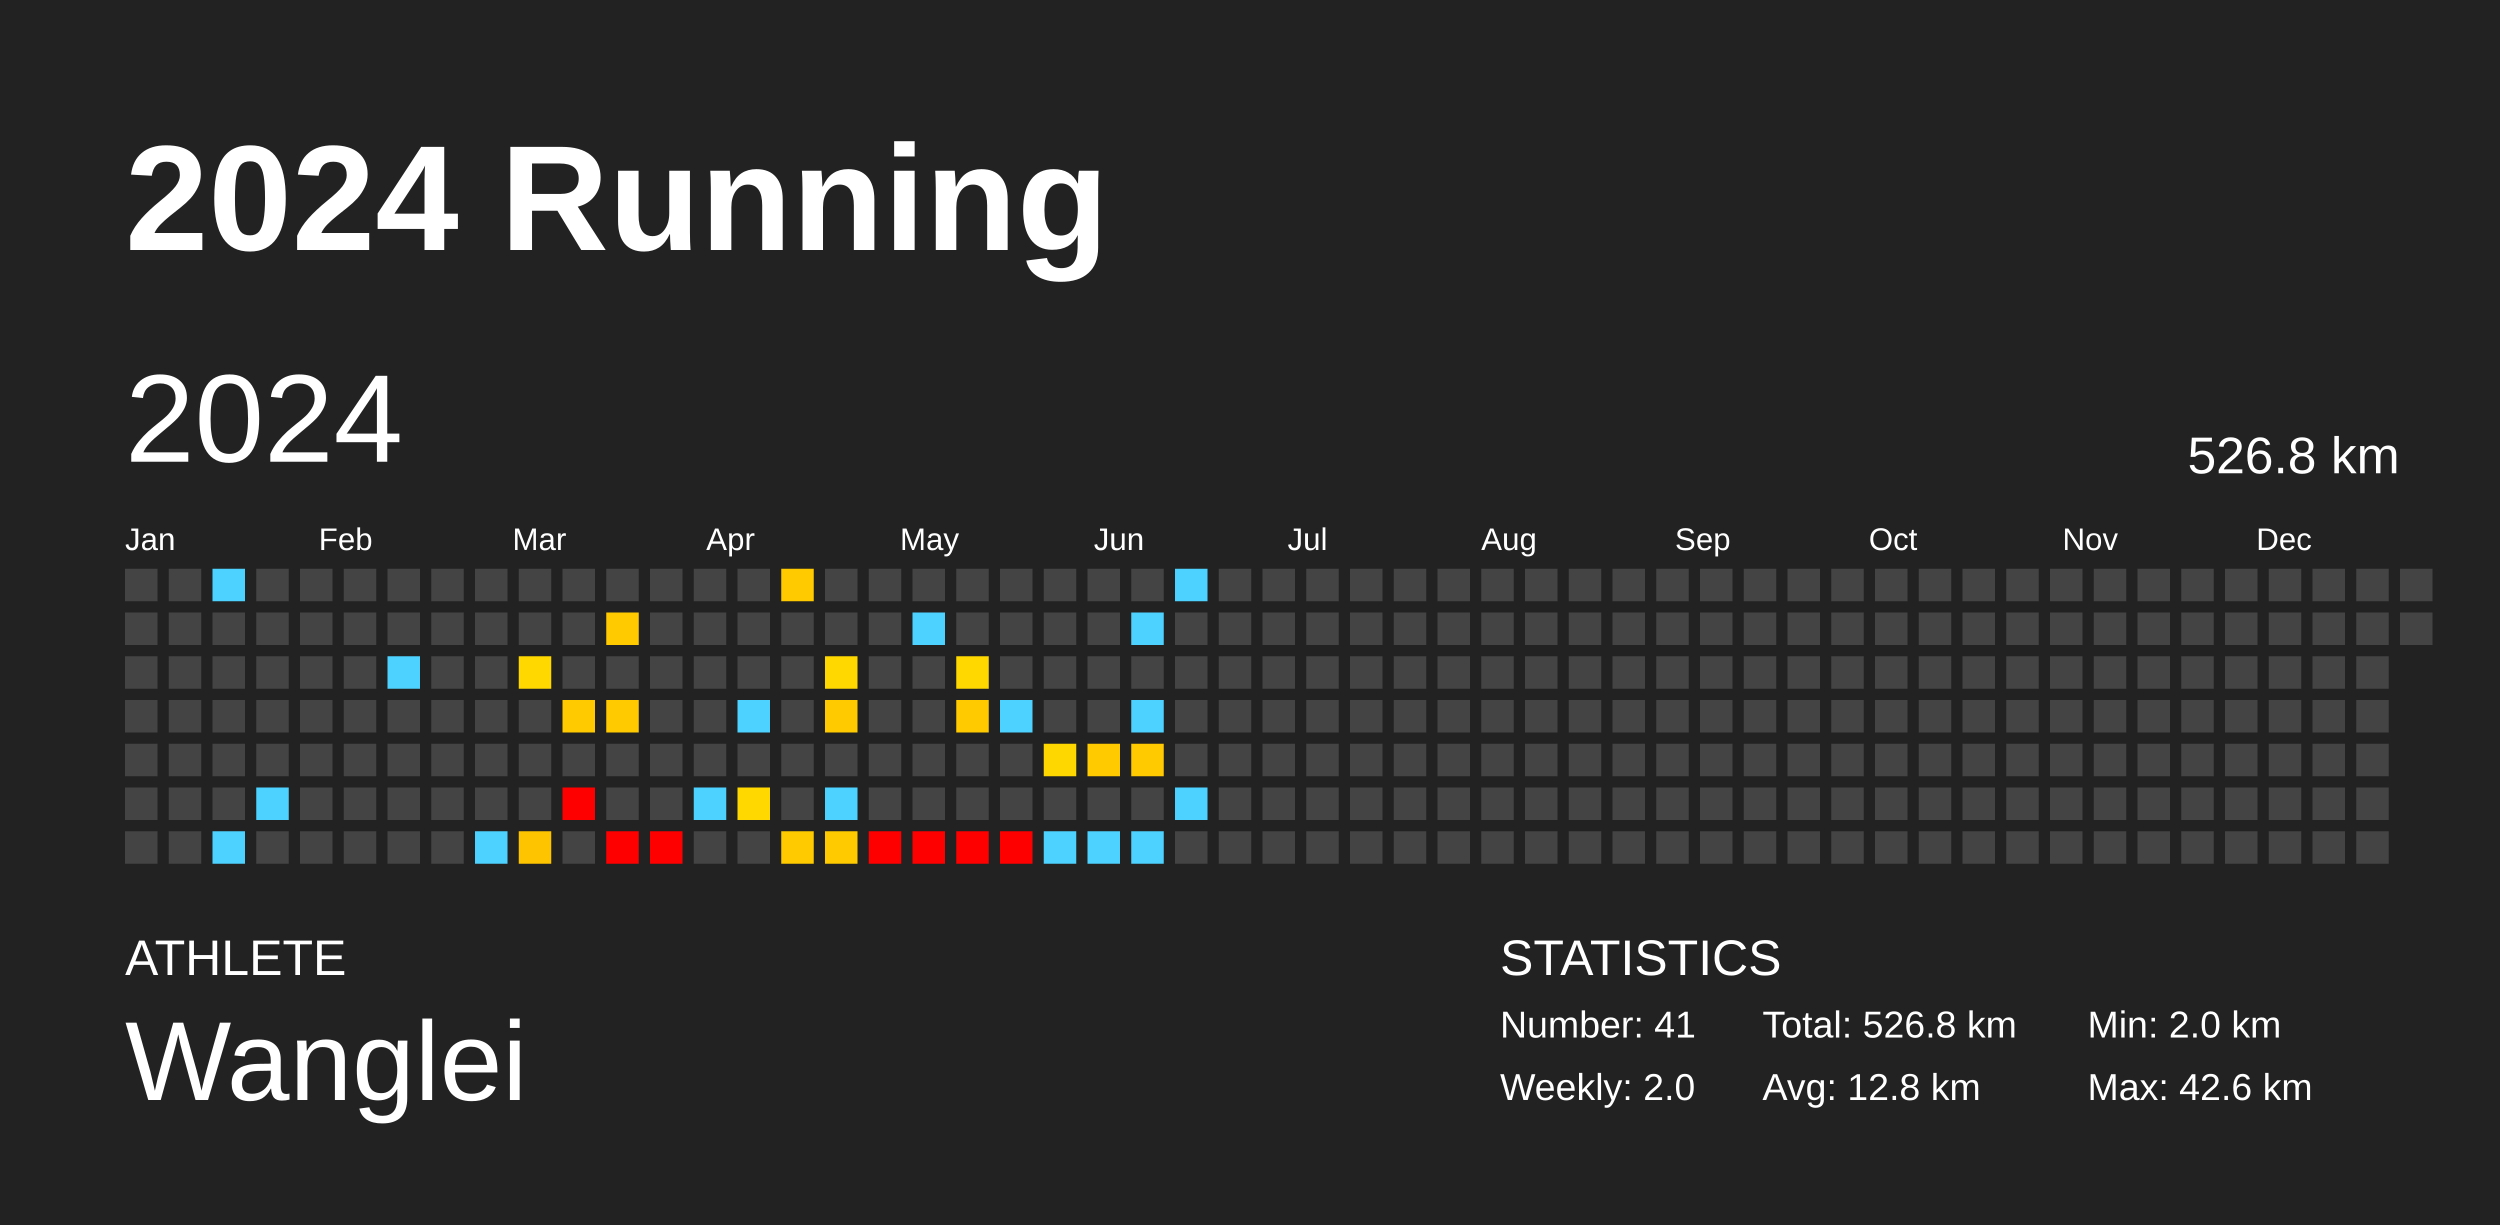
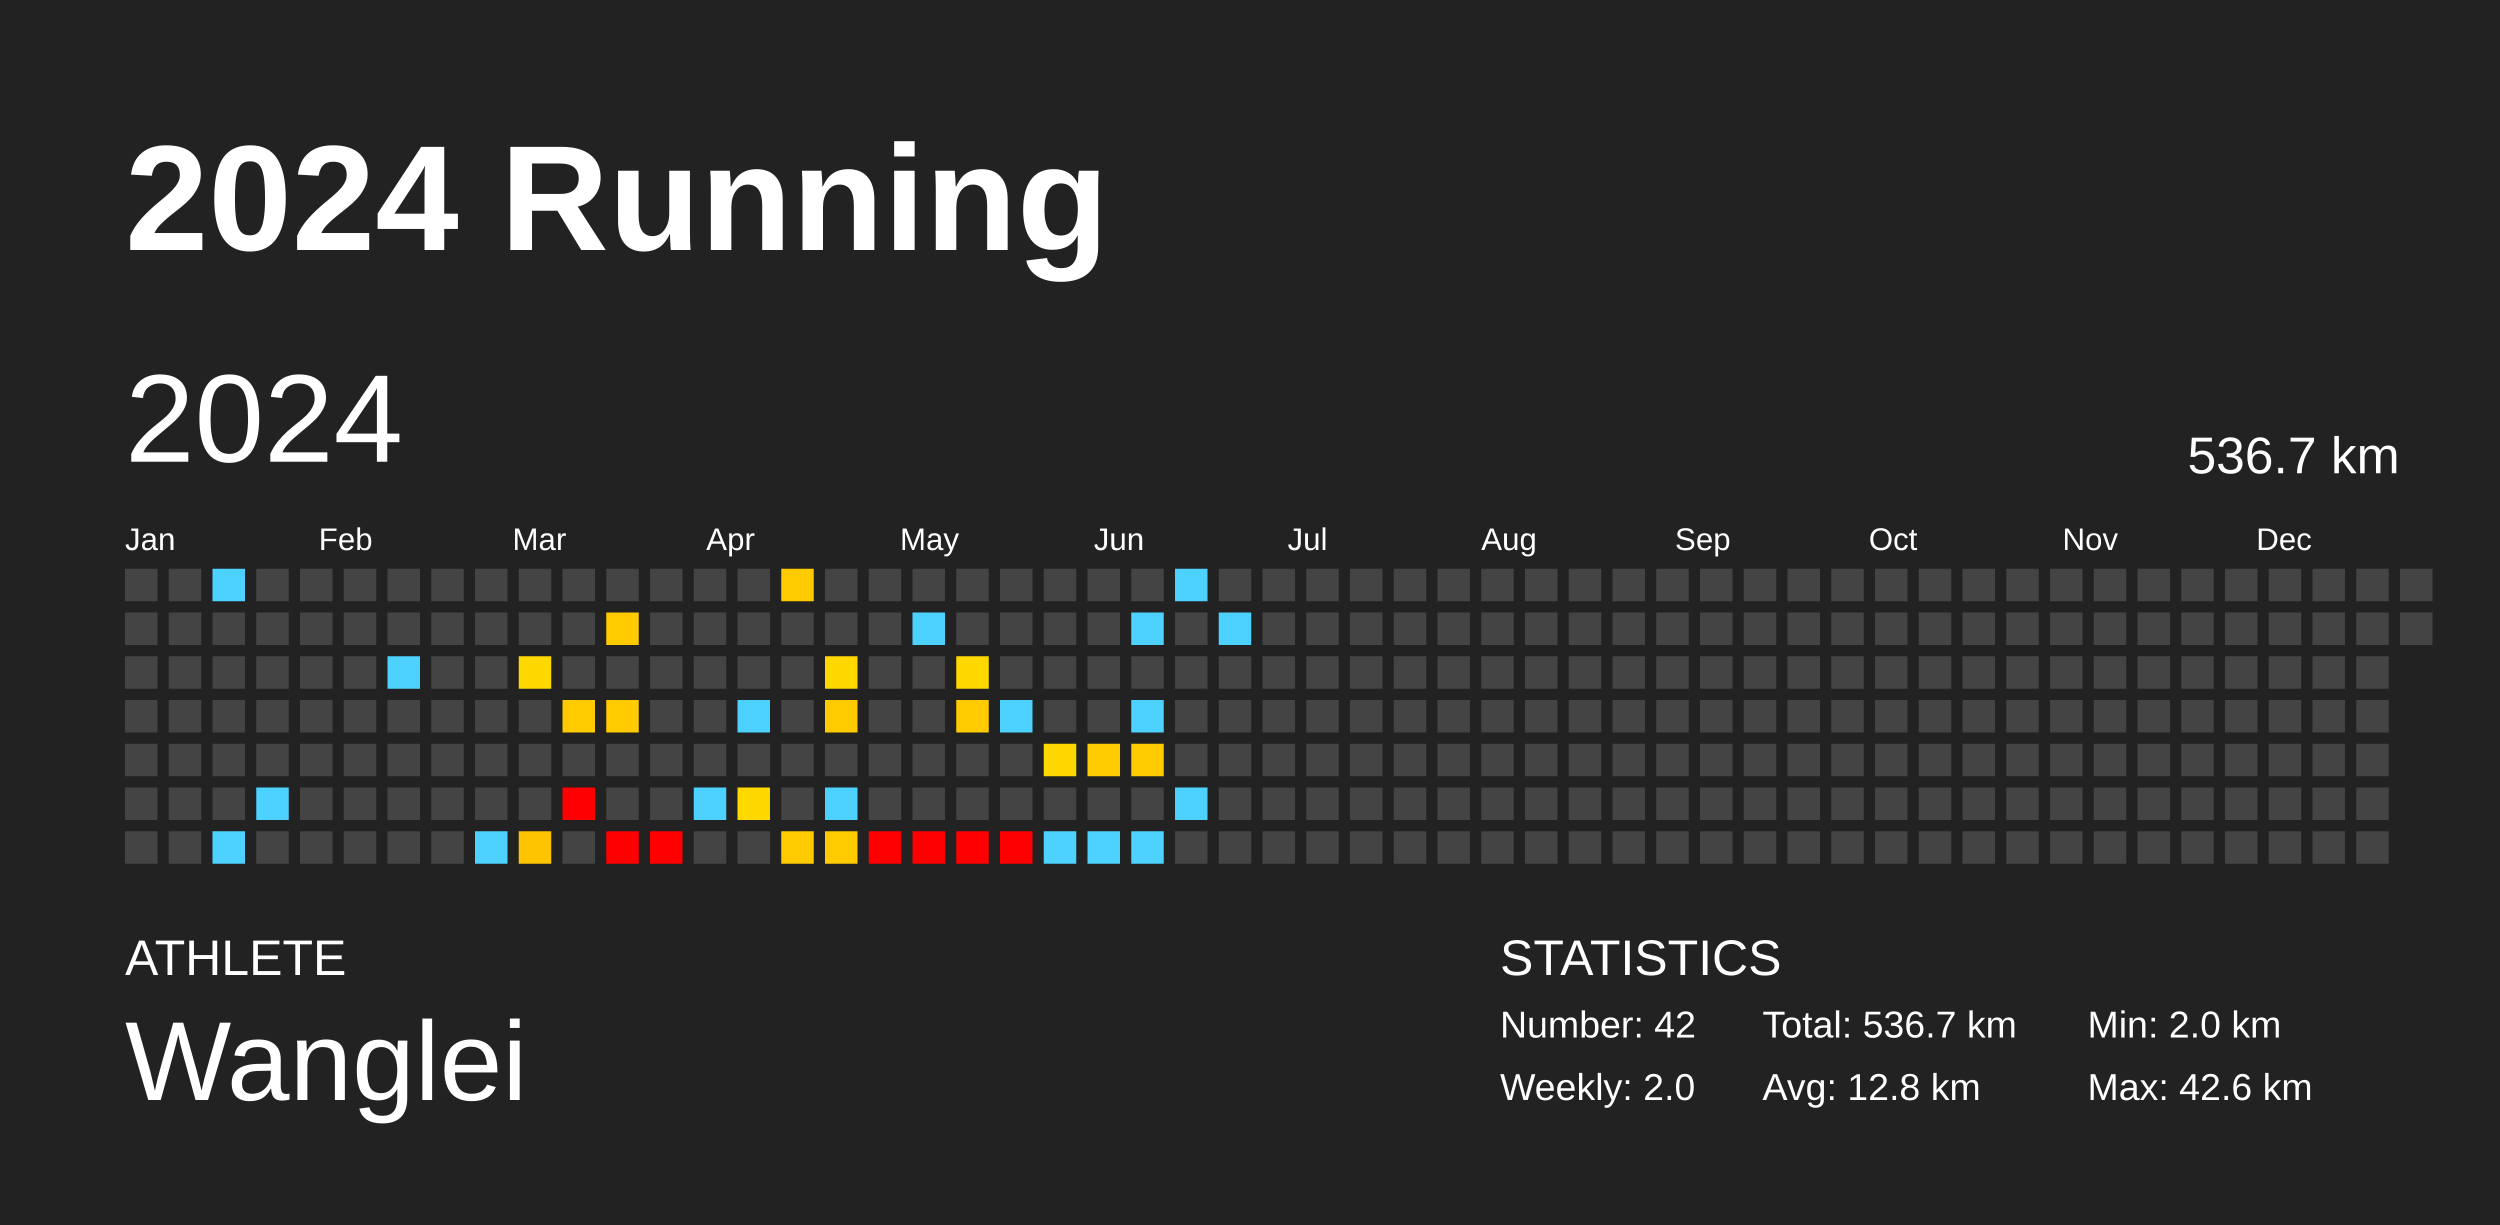
<svg xmlns="http://www.w3.org/2000/svg" baseProfile="full" height="98mm" version="1.1" viewBox="0,0,200,98" width="200mm">
  <defs />
  <rect fill="#222222" height="98" width="200" x="0" y="0" />
  <text fill="#FFFFFF" style="font-size:12px; font-family:Arial; font-weight:bold;" x="10" y="20">2024 Running</text>
  <text fill="#FFFFFF" style="font-size:4px; font-family:Arial" x="10" y="78">ATHLETE</text>
  <text fill="#FFFFFF" style="font-size:9px; font-family:Arial" x="10" y="88">Wanglei</text>
  <text fill="#FFFFFF" style="font-size:4px; font-family:Arial" x="120" y="78">STATISTICS</text>
-   <text fill="#FFFFFF" style="font-size:3px; font-family:Arial" x="120" y="83">Number: 41</text>
+   <text fill="#FFFFFF" style="font-size:3px; font-family:Arial" x="120" y="83">Number: 42</text>
  <text fill="#FFFFFF" style="font-size:3px; font-family:Arial" x="120" y="88">Weekly: 2.0</text>
-   <text fill="#FFFFFF" style="font-size:3px; font-family:Arial" x="141" y="83">Total: 526.8 km</text>
+   <text fill="#FFFFFF" style="font-size:3px; font-family:Arial" x="141" y="83">Total: 536.7 km</text>
  <text fill="#FFFFFF" style="font-size:3px; font-family:Arial" x="141" y="88">Avg: 12.8 km</text>
  <text fill="#FFFFFF" style="font-size:3px; font-family:Arial" x="167" y="83">Min: 2.0 km</text>
  <text fill="#FFFFFF" style="font-size:3px; font-family:Arial" x="167" y="88">Max: 42.6 km</text>
  <text dominant-baseline="hanging" fill="#FFFFFF" style="font-size:10.0px; font-family:Arial;" x="10" y="30">2024</text>
-   <text dominant-baseline="hanging" fill="#FFFFFF" style="font-size:4.125px; font-family:Arial;" x="175" y="35">526.8 km</text>
+   <text dominant-baseline="hanging" fill="#FFFFFF" style="font-size:4.125px; font-family:Arial;" x="175" y="35">536.7 km</text>
  <text fill="#FFFFFF" style="font-size:2.5px; font-family:Arial" x="10.0" y="44">Jan</text>
  <text fill="#FFFFFF" style="font-size:2.5px; font-family:Arial" x="25.5" y="44">Feb</text>
  <text fill="#FFFFFF" style="font-size:2.5px; font-family:Arial" x="41.0" y="44">Mar</text>
  <text fill="#FFFFFF" style="font-size:2.5px; font-family:Arial" x="56.5" y="44">Apr</text>
  <text fill="#FFFFFF" style="font-size:2.5px; font-family:Arial" x="72.0" y="44">May</text>
  <text fill="#FFFFFF" style="font-size:2.5px; font-family:Arial" x="87.5" y="44">Jun</text>
  <text fill="#FFFFFF" style="font-size:2.5px; font-family:Arial" x="103.0" y="44">Jul</text>
  <text fill="#FFFFFF" style="font-size:2.5px; font-family:Arial" x="118.5" y="44">Aug</text>
  <text fill="#FFFFFF" style="font-size:2.5px; font-family:Arial" x="134.0" y="44">Sep</text>
  <text fill="#FFFFFF" style="font-size:2.5px; font-family:Arial" x="149.5" y="44">Oct</text>
  <text fill="#FFFFFF" style="font-size:2.5px; font-family:Arial" x="165.0" y="44">Nov</text>
  <text fill="#FFFFFF" style="font-size:2.5px; font-family:Arial" x="180.5" y="44">Dec</text>
  <rect fill="#444444" height="2.6" width="2.6" x="10.0" y="45.5" />
  <rect fill="#444444" height="2.6" width="2.6" x="10.0" y="49.0" />
  <rect fill="#444444" height="2.6" width="2.6" x="10.0" y="52.5" />
  <rect fill="#444444" height="2.6" width="2.6" x="10.0" y="56.0" />
  <rect fill="#444444" height="2.6" width="2.6" x="10.0" y="59.5" />
  <rect fill="#444444" height="2.6" width="2.6" x="10.0" y="63.0" />
  <rect fill="#444444" height="2.6" width="2.6" x="10.0" y="66.5" />
  <rect fill="#444444" height="2.6" width="2.6" x="13.5" y="45.5" />
  <rect fill="#444444" height="2.6" width="2.6" x="13.5" y="49.0" />
  <rect fill="#444444" height="2.6" width="2.6" x="13.5" y="52.5" />
  <rect fill="#444444" height="2.6" width="2.6" x="13.5" y="56.0" />
  <rect fill="#444444" height="2.6" width="2.6" x="13.5" y="59.5" />
  <rect fill="#444444" height="2.6" width="2.6" x="13.5" y="63.0" />
  <rect fill="#444444" height="2.6" width="2.6" x="13.5" y="66.5" />
  <rect fill="#4dd2ff" height="2.6" width="2.6" x="17.0" y="45.5" />
  <rect fill="#444444" height="2.6" width="2.6" x="17.0" y="49.0" />
  <rect fill="#444444" height="2.6" width="2.6" x="17.0" y="52.5" />
  <rect fill="#444444" height="2.6" width="2.6" x="17.0" y="56.0" />
  <rect fill="#444444" height="2.6" width="2.6" x="17.0" y="59.5" />
  <rect fill="#444444" height="2.6" width="2.6" x="17.0" y="63.0" />
  <rect fill="#4dd2ff" height="2.6" width="2.6" x="17.0" y="66.5" />
  <rect fill="#444444" height="2.6" width="2.6" x="20.5" y="45.5" />
  <rect fill="#444444" height="2.6" width="2.6" x="20.5" y="49.0" />
  <rect fill="#444444" height="2.6" width="2.6" x="20.5" y="52.5" />
  <rect fill="#444444" height="2.6" width="2.6" x="20.5" y="56.0" />
  <rect fill="#444444" height="2.6" width="2.6" x="20.5" y="59.5" />
  <rect fill="#4dd2ff" height="2.6" width="2.6" x="20.5" y="63.0" />
  <rect fill="#444444" height="2.6" width="2.6" x="20.5" y="66.5" />
  <rect fill="#444444" height="2.6" width="2.6" x="24.0" y="45.5" />
  <rect fill="#444444" height="2.6" width="2.6" x="24.0" y="49.0" />
  <rect fill="#444444" height="2.6" width="2.6" x="24.0" y="52.5" />
  <rect fill="#444444" height="2.6" width="2.6" x="24.0" y="56.0" />
  <rect fill="#444444" height="2.6" width="2.6" x="24.0" y="59.5" />
  <rect fill="#444444" height="2.6" width="2.6" x="24.0" y="63.0" />
  <rect fill="#444444" height="2.6" width="2.6" x="24.0" y="66.5" />
  <rect fill="#444444" height="2.6" width="2.6" x="27.5" y="45.5" />
  <rect fill="#444444" height="2.6" width="2.6" x="27.5" y="49.0" />
  <rect fill="#444444" height="2.6" width="2.6" x="27.5" y="52.5" />
  <rect fill="#444444" height="2.6" width="2.6" x="27.5" y="56.0" />
  <rect fill="#444444" height="2.6" width="2.6" x="27.5" y="59.5" />
  <rect fill="#444444" height="2.6" width="2.6" x="27.5" y="63.0" />
  <rect fill="#444444" height="2.6" width="2.6" x="27.5" y="66.5" />
  <rect fill="#444444" height="2.6" width="2.6" x="31.0" y="45.5" />
  <rect fill="#444444" height="2.6" width="2.6" x="31.0" y="49.0" />
  <rect fill="#4dd2ff" height="2.6" width="2.6" x="31.0" y="52.5" />
  <rect fill="#444444" height="2.6" width="2.6" x="31.0" y="56.0" />
  <rect fill="#444444" height="2.6" width="2.6" x="31.0" y="59.5" />
  <rect fill="#444444" height="2.6" width="2.6" x="31.0" y="63.0" />
  <rect fill="#444444" height="2.6" width="2.6" x="31.0" y="66.5" />
  <rect fill="#444444" height="2.6" width="2.6" x="34.5" y="45.5" />
  <rect fill="#444444" height="2.6" width="2.6" x="34.5" y="49.0" />
  <rect fill="#444444" height="2.6" width="2.6" x="34.5" y="52.5" />
  <rect fill="#444444" height="2.6" width="2.6" x="34.5" y="56.0" />
  <rect fill="#444444" height="2.6" width="2.6" x="34.5" y="59.5" />
  <rect fill="#444444" height="2.6" width="2.6" x="34.5" y="63.0" />
  <rect fill="#444444" height="2.6" width="2.6" x="34.5" y="66.5" />
  <rect fill="#444444" height="2.6" width="2.6" x="38.0" y="45.5" />
  <rect fill="#444444" height="2.6" width="2.6" x="38.0" y="49.0" />
  <rect fill="#444444" height="2.6" width="2.6" x="38.0" y="52.5" />
  <rect fill="#444444" height="2.6" width="2.6" x="38.0" y="56.0" />
  <rect fill="#444444" height="2.6" width="2.6" x="38.0" y="59.5" />
  <rect fill="#444444" height="2.6" width="2.6" x="38.0" y="63.0" />
  <rect fill="#4dd2ff" height="2.6" width="2.6" x="38.0" y="66.5" />
  <rect fill="#444444" height="2.6" width="2.6" x="41.5" y="45.5" />
  <rect fill="#444444" height="2.6" width="2.6" x="41.5" y="49.0" />
  <rect fill="#ffd800" height="2.6" width="2.6" x="41.5" y="52.5" />
  <rect fill="#444444" height="2.6" width="2.6" x="41.5" y="56.0" />
  <rect fill="#444444" height="2.6" width="2.6" x="41.5" y="59.5" />
  <rect fill="#444444" height="2.6" width="2.6" x="41.5" y="63.0" />
  <rect fill="#ffc400" height="2.6" width="2.6" x="41.5" y="66.5" />
  <rect fill="#444444" height="2.6" width="2.6" x="45.0" y="45.5" />
  <rect fill="#444444" height="2.6" width="2.6" x="45.0" y="49.0" />
  <rect fill="#444444" height="2.6" width="2.6" x="45.0" y="52.5" />
  <rect fill="#ffcb00" height="2.6" width="2.6" x="45.0" y="56.0" />
  <rect fill="#444444" height="2.6" width="2.6" x="45.0" y="59.5" />
  <rect fill="red" height="2.6" width="2.6" x="45.0" y="63.0" />
  <rect fill="#444444" height="2.6" width="2.6" x="45.0" y="66.5" />
  <rect fill="#444444" height="2.6" width="2.6" x="48.5" y="45.5" />
  <rect fill="#ffcb00" height="2.6" width="2.6" x="48.5" y="49.0" />
  <rect fill="#444444" height="2.6" width="2.6" x="48.5" y="52.5" />
  <rect fill="#ffcb00" height="2.6" width="2.6" x="48.5" y="56.0" />
  <rect fill="#444444" height="2.6" width="2.6" x="48.5" y="59.5" />
  <rect fill="#444444" height="2.6" width="2.6" x="48.5" y="63.0" />
  <rect fill="red" height="2.6" width="2.6" x="48.5" y="66.5" />
  <rect fill="#444444" height="2.6" width="2.6" x="52.0" y="45.5" />
  <rect fill="#444444" height="2.6" width="2.6" x="52.0" y="49.0" />
  <rect fill="#444444" height="2.6" width="2.6" x="52.0" y="52.5" />
  <rect fill="#444444" height="2.6" width="2.6" x="52.0" y="56.0" />
  <rect fill="#444444" height="2.6" width="2.6" x="52.0" y="59.5" />
  <rect fill="#444444" height="2.6" width="2.6" x="52.0" y="63.0" />
  <rect fill="red" height="2.6" width="2.6" x="52.0" y="66.5" />
  <rect fill="#444444" height="2.6" width="2.6" x="55.5" y="45.5" />
  <rect fill="#444444" height="2.6" width="2.6" x="55.5" y="49.0" />
  <rect fill="#444444" height="2.6" width="2.6" x="55.5" y="52.5" />
  <rect fill="#444444" height="2.6" width="2.6" x="55.5" y="56.0" />
  <rect fill="#444444" height="2.6" width="2.6" x="55.5" y="59.5" />
  <rect fill="#4dd2ff" height="2.6" width="2.6" x="55.5" y="63.0" />
  <rect fill="#444444" height="2.6" width="2.6" x="55.5" y="66.5" />
  <rect fill="#444444" height="2.6" width="2.6" x="59.0" y="45.5" />
  <rect fill="#444444" height="2.6" width="2.6" x="59.0" y="49.0" />
  <rect fill="#444444" height="2.6" width="2.6" x="59.0" y="52.5" />
  <rect fill="#4dd2ff" height="2.6" width="2.6" x="59.0" y="56.0" />
  <rect fill="#444444" height="2.6" width="2.6" x="59.0" y="59.5" />
  <rect fill="#ffd800" height="2.6" width="2.6" x="59.0" y="63.0" />
  <rect fill="#444444" height="2.6" width="2.6" x="59.0" y="66.5" />
  <rect fill="#ffcb00" height="2.6" width="2.6" x="62.5" y="45.5" />
  <rect fill="#444444" height="2.6" width="2.6" x="62.5" y="49.0" />
  <rect fill="#444444" height="2.6" width="2.6" x="62.5" y="52.5" />
  <rect fill="#444444" height="2.6" width="2.6" x="62.5" y="56.0" />
  <rect fill="#444444" height="2.6" width="2.6" x="62.5" y="59.5" />
  <rect fill="#444444" height="2.6" width="2.6" x="62.5" y="63.0" />
  <rect fill="#ffcb00" height="2.6" width="2.6" x="62.5" y="66.5" />
  <rect fill="#444444" height="2.6" width="2.6" x="66.0" y="45.5" />
  <rect fill="#444444" height="2.6" width="2.6" x="66.0" y="49.0" />
  <rect fill="#ffd800" height="2.6" width="2.6" x="66.0" y="52.5" />
  <rect fill="#ffcb00" height="2.6" width="2.6" x="66.0" y="56.0" />
  <rect fill="#444444" height="2.6" width="2.6" x="66.0" y="59.5" />
  <rect fill="#4dd2ff" height="2.6" width="2.6" x="66.0" y="63.0" />
  <rect fill="#ffcb00" height="2.6" width="2.6" x="66.0" y="66.5" />
  <rect fill="#444444" height="2.6" width="2.6" x="69.5" y="45.5" />
  <rect fill="#444444" height="2.6" width="2.6" x="69.5" y="49.0" />
  <rect fill="#444444" height="2.6" width="2.6" x="69.5" y="52.5" />
  <rect fill="#444444" height="2.6" width="2.6" x="69.5" y="56.0" />
  <rect fill="#444444" height="2.6" width="2.6" x="69.5" y="59.5" />
  <rect fill="#444444" height="2.6" width="2.6" x="69.5" y="63.0" />
  <rect fill="red" height="2.6" width="2.6" x="69.5" y="66.5" />
  <rect fill="#444444" height="2.6" width="2.6" x="73.0" y="45.5" />
  <rect fill="#4dd2ff" height="2.6" width="2.6" x="73.0" y="49.0" />
  <rect fill="#444444" height="2.6" width="2.6" x="73.0" y="52.5" />
  <rect fill="#444444" height="2.6" width="2.6" x="73.0" y="56.0" />
  <rect fill="#444444" height="2.6" width="2.6" x="73.0" y="59.5" />
  <rect fill="#444444" height="2.6" width="2.6" x="73.0" y="63.0" />
  <rect fill="red" height="2.6" width="2.6" x="73.0" y="66.5" />
  <rect fill="#444444" height="2.6" width="2.6" x="76.5" y="45.5" />
  <rect fill="#444444" height="2.6" width="2.6" x="76.5" y="49.0" />
  <rect fill="#ffd800" height="2.6" width="2.6" x="76.5" y="52.5" />
  <rect fill="#ffcb00" height="2.6" width="2.6" x="76.5" y="56.0" />
  <rect fill="#444444" height="2.6" width="2.6" x="76.5" y="59.5" />
  <rect fill="#444444" height="2.6" width="2.6" x="76.5" y="63.0" />
  <rect fill="red" height="2.6" width="2.6" x="76.5" y="66.5" />
  <rect fill="#444444" height="2.6" width="2.6" x="80.0" y="45.5" />
  <rect fill="#444444" height="2.6" width="2.6" x="80.0" y="49.0" />
  <rect fill="#444444" height="2.6" width="2.6" x="80.0" y="52.5" />
  <rect fill="#4dd2ff" height="2.6" width="2.6" x="80.0" y="56.0" />
  <rect fill="#444444" height="2.6" width="2.6" x="80.0" y="59.5" />
  <rect fill="#444444" height="2.6" width="2.6" x="80.0" y="63.0" />
  <rect fill="red" height="2.6" width="2.6" x="80.0" y="66.5" />
  <rect fill="#444444" height="2.6" width="2.6" x="83.5" y="45.5" />
  <rect fill="#444444" height="2.6" width="2.6" x="83.5" y="49.0" />
  <rect fill="#444444" height="2.6" width="2.6" x="83.5" y="52.5" />
  <rect fill="#444444" height="2.6" width="2.6" x="83.5" y="56.0" />
  <rect fill="#ffd700" height="2.6" width="2.6" x="83.5" y="59.5" />
  <rect fill="#444444" height="2.6" width="2.6" x="83.5" y="63.0" />
  <rect fill="#4dd2ff" height="2.6" width="2.6" x="83.5" y="66.5" />
  <rect fill="#444444" height="2.6" width="2.6" x="87.0" y="45.5" />
  <rect fill="#444444" height="2.6" width="2.6" x="87.0" y="49.0" />
  <rect fill="#444444" height="2.6" width="2.6" x="87.0" y="52.5" />
  <rect fill="#444444" height="2.6" width="2.6" x="87.0" y="56.0" />
  <rect fill="#ffcb00" height="2.6" width="2.6" x="87.0" y="59.5" />
  <rect fill="#444444" height="2.6" width="2.6" x="87.0" y="63.0" />
  <rect fill="#4dd2ff" height="2.6" width="2.6" x="87.0" y="66.5" />
  <rect fill="#444444" height="2.6" width="2.6" x="90.5" y="45.5" />
  <rect fill="#4dd2ff" height="2.6" width="2.6" x="90.5" y="49.0" />
  <rect fill="#444444" height="2.6" width="2.6" x="90.5" y="52.5" />
  <rect fill="#4dd2ff" height="2.6" width="2.6" x="90.5" y="56.0" />
  <rect fill="#ffcb00" height="2.6" width="2.6" x="90.5" y="59.5" />
  <rect fill="#444444" height="2.6" width="2.6" x="90.5" y="63.0" />
  <rect fill="#4dd2ff" height="2.6" width="2.6" x="90.5" y="66.5" />
  <rect fill="#4dd2ff" height="2.6" width="2.6" x="94.0" y="45.5" />
  <rect fill="#444444" height="2.6" width="2.6" x="94.0" y="49.0" />
  <rect fill="#444444" height="2.6" width="2.6" x="94.0" y="52.5" />
  <rect fill="#444444" height="2.6" width="2.6" x="94.0" y="56.0" />
  <rect fill="#444444" height="2.6" width="2.6" x="94.0" y="59.5" />
  <rect fill="#4dd2ff" height="2.6" width="2.6" x="94.0" y="63.0" />
  <rect fill="#444444" height="2.6" width="2.6" x="94.0" y="66.5" />
  <rect fill="#444444" height="2.6" width="2.6" x="97.5" y="45.5" />
-   <rect fill="#444444" height="2.6" width="2.6" x="97.5" y="49.0" />
+   <rect fill="#4dd2ff" height="2.6" width="2.6" x="97.5" y="49.0" />
  <rect fill="#444444" height="2.6" width="2.6" x="97.5" y="52.5" />
  <rect fill="#444444" height="2.6" width="2.6" x="97.5" y="56.0" />
  <rect fill="#444444" height="2.6" width="2.6" x="97.5" y="59.5" />
  <rect fill="#444444" height="2.6" width="2.6" x="97.5" y="63.0" />
  <rect fill="#444444" height="2.6" width="2.6" x="97.5" y="66.5" />
  <rect fill="#444444" height="2.6" width="2.6" x="101.0" y="45.5" />
  <rect fill="#444444" height="2.6" width="2.6" x="101.0" y="49.0" />
  <rect fill="#444444" height="2.6" width="2.6" x="101.0" y="52.5" />
  <rect fill="#444444" height="2.6" width="2.6" x="101.0" y="56.0" />
  <rect fill="#444444" height="2.6" width="2.6" x="101.0" y="59.5" />
  <rect fill="#444444" height="2.6" width="2.6" x="101.0" y="63.0" />
  <rect fill="#444444" height="2.6" width="2.6" x="101.0" y="66.5" />
  <rect fill="#444444" height="2.6" width="2.6" x="104.5" y="45.5" />
  <rect fill="#444444" height="2.6" width="2.6" x="104.5" y="49.0" />
  <rect fill="#444444" height="2.6" width="2.6" x="104.5" y="52.5" />
  <rect fill="#444444" height="2.6" width="2.6" x="104.5" y="56.0" />
  <rect fill="#444444" height="2.6" width="2.6" x="104.5" y="59.5" />
  <rect fill="#444444" height="2.6" width="2.6" x="104.5" y="63.0" />
  <rect fill="#444444" height="2.6" width="2.6" x="104.5" y="66.5" />
  <rect fill="#444444" height="2.6" width="2.6" x="108.0" y="45.5" />
  <rect fill="#444444" height="2.6" width="2.6" x="108.0" y="49.0" />
  <rect fill="#444444" height="2.6" width="2.6" x="108.0" y="52.5" />
  <rect fill="#444444" height="2.6" width="2.6" x="108.0" y="56.0" />
  <rect fill="#444444" height="2.6" width="2.6" x="108.0" y="59.5" />
  <rect fill="#444444" height="2.6" width="2.6" x="108.0" y="63.0" />
  <rect fill="#444444" height="2.6" width="2.6" x="108.0" y="66.5" />
  <rect fill="#444444" height="2.6" width="2.6" x="111.5" y="45.5" />
  <rect fill="#444444" height="2.6" width="2.6" x="111.5" y="49.0" />
  <rect fill="#444444" height="2.6" width="2.6" x="111.5" y="52.5" />
  <rect fill="#444444" height="2.6" width="2.6" x="111.5" y="56.0" />
  <rect fill="#444444" height="2.6" width="2.6" x="111.5" y="59.5" />
  <rect fill="#444444" height="2.6" width="2.6" x="111.5" y="63.0" />
  <rect fill="#444444" height="2.6" width="2.6" x="111.5" y="66.5" />
  <rect fill="#444444" height="2.6" width="2.6" x="115.0" y="45.5" />
  <rect fill="#444444" height="2.6" width="2.6" x="115.0" y="49.0" />
  <rect fill="#444444" height="2.6" width="2.6" x="115.0" y="52.5" />
  <rect fill="#444444" height="2.6" width="2.6" x="115.0" y="56.0" />
  <rect fill="#444444" height="2.6" width="2.6" x="115.0" y="59.5" />
  <rect fill="#444444" height="2.6" width="2.6" x="115.0" y="63.0" />
  <rect fill="#444444" height="2.6" width="2.6" x="115.0" y="66.5" />
  <rect fill="#444444" height="2.6" width="2.6" x="118.5" y="45.5" />
  <rect fill="#444444" height="2.6" width="2.6" x="118.5" y="49.0" />
  <rect fill="#444444" height="2.6" width="2.6" x="118.5" y="52.5" />
  <rect fill="#444444" height="2.6" width="2.6" x="118.5" y="56.0" />
  <rect fill="#444444" height="2.6" width="2.6" x="118.5" y="59.5" />
  <rect fill="#444444" height="2.6" width="2.6" x="118.5" y="63.0" />
  <rect fill="#444444" height="2.6" width="2.6" x="118.5" y="66.5" />
  <rect fill="#444444" height="2.6" width="2.6" x="122.0" y="45.5" />
  <rect fill="#444444" height="2.6" width="2.6" x="122.0" y="49.0" />
  <rect fill="#444444" height="2.6" width="2.6" x="122.0" y="52.5" />
  <rect fill="#444444" height="2.6" width="2.6" x="122.0" y="56.0" />
  <rect fill="#444444" height="2.6" width="2.6" x="122.0" y="59.5" />
  <rect fill="#444444" height="2.6" width="2.6" x="122.0" y="63.0" />
  <rect fill="#444444" height="2.6" width="2.6" x="122.0" y="66.5" />
  <rect fill="#444444" height="2.6" width="2.6" x="125.5" y="45.5" />
  <rect fill="#444444" height="2.6" width="2.6" x="125.5" y="49.0" />
  <rect fill="#444444" height="2.6" width="2.6" x="125.5" y="52.5" />
  <rect fill="#444444" height="2.6" width="2.6" x="125.5" y="56.0" />
  <rect fill="#444444" height="2.6" width="2.6" x="125.5" y="59.5" />
  <rect fill="#444444" height="2.6" width="2.6" x="125.5" y="63.0" />
  <rect fill="#444444" height="2.6" width="2.6" x="125.5" y="66.5" />
  <rect fill="#444444" height="2.6" width="2.6" x="129.0" y="45.5" />
  <rect fill="#444444" height="2.6" width="2.6" x="129.0" y="49.0" />
  <rect fill="#444444" height="2.6" width="2.6" x="129.0" y="52.5" />
  <rect fill="#444444" height="2.6" width="2.6" x="129.0" y="56.0" />
  <rect fill="#444444" height="2.6" width="2.6" x="129.0" y="59.5" />
  <rect fill="#444444" height="2.6" width="2.6" x="129.0" y="63.0" />
  <rect fill="#444444" height="2.6" width="2.6" x="129.0" y="66.5" />
  <rect fill="#444444" height="2.6" width="2.6" x="132.5" y="45.5" />
  <rect fill="#444444" height="2.6" width="2.6" x="132.5" y="49.0" />
  <rect fill="#444444" height="2.6" width="2.6" x="132.5" y="52.5" />
  <rect fill="#444444" height="2.6" width="2.6" x="132.5" y="56.0" />
  <rect fill="#444444" height="2.6" width="2.6" x="132.5" y="59.5" />
  <rect fill="#444444" height="2.6" width="2.6" x="132.5" y="63.0" />
  <rect fill="#444444" height="2.6" width="2.6" x="132.5" y="66.5" />
  <rect fill="#444444" height="2.6" width="2.6" x="136.0" y="45.5" />
  <rect fill="#444444" height="2.6" width="2.6" x="136.0" y="49.0" />
  <rect fill="#444444" height="2.6" width="2.6" x="136.0" y="52.5" />
  <rect fill="#444444" height="2.6" width="2.6" x="136.0" y="56.0" />
  <rect fill="#444444" height="2.6" width="2.6" x="136.0" y="59.5" />
  <rect fill="#444444" height="2.6" width="2.6" x="136.0" y="63.0" />
  <rect fill="#444444" height="2.6" width="2.6" x="136.0" y="66.5" />
  <rect fill="#444444" height="2.6" width="2.6" x="139.5" y="45.5" />
  <rect fill="#444444" height="2.6" width="2.6" x="139.5" y="49.0" />
  <rect fill="#444444" height="2.6" width="2.6" x="139.5" y="52.5" />
  <rect fill="#444444" height="2.6" width="2.6" x="139.5" y="56.0" />
  <rect fill="#444444" height="2.6" width="2.6" x="139.5" y="59.5" />
  <rect fill="#444444" height="2.6" width="2.6" x="139.5" y="63.0" />
  <rect fill="#444444" height="2.6" width="2.6" x="139.5" y="66.5" />
  <rect fill="#444444" height="2.6" width="2.6" x="143.0" y="45.5" />
  <rect fill="#444444" height="2.6" width="2.6" x="143.0" y="49.0" />
  <rect fill="#444444" height="2.6" width="2.6" x="143.0" y="52.5" />
  <rect fill="#444444" height="2.6" width="2.6" x="143.0" y="56.0" />
  <rect fill="#444444" height="2.6" width="2.6" x="143.0" y="59.5" />
  <rect fill="#444444" height="2.6" width="2.6" x="143.0" y="63.0" />
  <rect fill="#444444" height="2.6" width="2.6" x="143.0" y="66.5" />
  <rect fill="#444444" height="2.6" width="2.6" x="146.5" y="45.5" />
  <rect fill="#444444" height="2.6" width="2.6" x="146.5" y="49.0" />
  <rect fill="#444444" height="2.6" width="2.6" x="146.5" y="52.5" />
  <rect fill="#444444" height="2.6" width="2.6" x="146.5" y="56.0" />
  <rect fill="#444444" height="2.6" width="2.6" x="146.5" y="59.5" />
  <rect fill="#444444" height="2.6" width="2.6" x="146.5" y="63.0" />
  <rect fill="#444444" height="2.6" width="2.6" x="146.5" y="66.5" />
  <rect fill="#444444" height="2.6" width="2.6" x="150.0" y="45.5" />
  <rect fill="#444444" height="2.6" width="2.6" x="150.0" y="49.0" />
  <rect fill="#444444" height="2.6" width="2.6" x="150.0" y="52.5" />
  <rect fill="#444444" height="2.6" width="2.6" x="150.0" y="56.0" />
  <rect fill="#444444" height="2.6" width="2.6" x="150.0" y="59.5" />
  <rect fill="#444444" height="2.6" width="2.6" x="150.0" y="63.0" />
  <rect fill="#444444" height="2.6" width="2.6" x="150.0" y="66.5" />
  <rect fill="#444444" height="2.6" width="2.6" x="153.5" y="45.5" />
  <rect fill="#444444" height="2.6" width="2.6" x="153.5" y="49.0" />
  <rect fill="#444444" height="2.6" width="2.6" x="153.5" y="52.5" />
  <rect fill="#444444" height="2.6" width="2.6" x="153.5" y="56.0" />
  <rect fill="#444444" height="2.6" width="2.6" x="153.5" y="59.5" />
  <rect fill="#444444" height="2.6" width="2.6" x="153.5" y="63.0" />
  <rect fill="#444444" height="2.6" width="2.6" x="153.5" y="66.5" />
  <rect fill="#444444" height="2.6" width="2.6" x="157.0" y="45.5" />
  <rect fill="#444444" height="2.6" width="2.6" x="157.0" y="49.0" />
  <rect fill="#444444" height="2.6" width="2.6" x="157.0" y="52.5" />
  <rect fill="#444444" height="2.6" width="2.6" x="157.0" y="56.0" />
  <rect fill="#444444" height="2.6" width="2.6" x="157.0" y="59.5" />
  <rect fill="#444444" height="2.6" width="2.6" x="157.0" y="63.0" />
  <rect fill="#444444" height="2.6" width="2.6" x="157.0" y="66.5" />
  <rect fill="#444444" height="2.6" width="2.6" x="160.5" y="45.5" />
  <rect fill="#444444" height="2.6" width="2.6" x="160.5" y="49.0" />
  <rect fill="#444444" height="2.6" width="2.6" x="160.5" y="52.5" />
  <rect fill="#444444" height="2.6" width="2.6" x="160.5" y="56.0" />
  <rect fill="#444444" height="2.6" width="2.6" x="160.5" y="59.5" />
  <rect fill="#444444" height="2.6" width="2.6" x="160.5" y="63.0" />
  <rect fill="#444444" height="2.6" width="2.6" x="160.5" y="66.5" />
  <rect fill="#444444" height="2.6" width="2.6" x="164.0" y="45.5" />
  <rect fill="#444444" height="2.6" width="2.6" x="164.0" y="49.0" />
  <rect fill="#444444" height="2.6" width="2.6" x="164.0" y="52.5" />
  <rect fill="#444444" height="2.6" width="2.6" x="164.0" y="56.0" />
  <rect fill="#444444" height="2.6" width="2.6" x="164.0" y="59.5" />
  <rect fill="#444444" height="2.6" width="2.6" x="164.0" y="63.0" />
  <rect fill="#444444" height="2.6" width="2.6" x="164.0" y="66.5" />
  <rect fill="#444444" height="2.6" width="2.6" x="167.5" y="45.5" />
  <rect fill="#444444" height="2.6" width="2.6" x="167.5" y="49.0" />
  <rect fill="#444444" height="2.6" width="2.6" x="167.5" y="52.5" />
  <rect fill="#444444" height="2.6" width="2.6" x="167.5" y="56.0" />
  <rect fill="#444444" height="2.6" width="2.6" x="167.5" y="59.5" />
  <rect fill="#444444" height="2.6" width="2.6" x="167.5" y="63.0" />
  <rect fill="#444444" height="2.6" width="2.6" x="167.5" y="66.5" />
  <rect fill="#444444" height="2.6" width="2.6" x="171.0" y="45.5" />
  <rect fill="#444444" height="2.6" width="2.6" x="171.0" y="49.0" />
  <rect fill="#444444" height="2.6" width="2.6" x="171.0" y="52.5" />
  <rect fill="#444444" height="2.6" width="2.6" x="171.0" y="56.0" />
  <rect fill="#444444" height="2.6" width="2.6" x="171.0" y="59.5" />
  <rect fill="#444444" height="2.6" width="2.6" x="171.0" y="63.0" />
  <rect fill="#444444" height="2.6" width="2.6" x="171.0" y="66.5" />
  <rect fill="#444444" height="2.6" width="2.6" x="174.5" y="45.5" />
  <rect fill="#444444" height="2.6" width="2.6" x="174.5" y="49.0" />
  <rect fill="#444444" height="2.6" width="2.6" x="174.5" y="52.5" />
  <rect fill="#444444" height="2.6" width="2.6" x="174.5" y="56.0" />
  <rect fill="#444444" height="2.6" width="2.6" x="174.5" y="59.5" />
  <rect fill="#444444" height="2.6" width="2.6" x="174.5" y="63.0" />
  <rect fill="#444444" height="2.6" width="2.6" x="174.5" y="66.5" />
  <rect fill="#444444" height="2.6" width="2.6" x="178.0" y="45.5" />
  <rect fill="#444444" height="2.6" width="2.6" x="178.0" y="49.0" />
  <rect fill="#444444" height="2.6" width="2.6" x="178.0" y="52.5" />
  <rect fill="#444444" height="2.6" width="2.6" x="178.0" y="56.0" />
  <rect fill="#444444" height="2.6" width="2.6" x="178.0" y="59.5" />
  <rect fill="#444444" height="2.6" width="2.6" x="178.0" y="63.0" />
  <rect fill="#444444" height="2.6" width="2.6" x="178.0" y="66.5" />
  <rect fill="#444444" height="2.6" width="2.6" x="181.5" y="45.5" />
  <rect fill="#444444" height="2.6" width="2.6" x="181.5" y="49.0" />
  <rect fill="#444444" height="2.6" width="2.6" x="181.5" y="52.5" />
  <rect fill="#444444" height="2.6" width="2.6" x="181.5" y="56.0" />
  <rect fill="#444444" height="2.6" width="2.6" x="181.5" y="59.5" />
  <rect fill="#444444" height="2.6" width="2.6" x="181.5" y="63.0" />
  <rect fill="#444444" height="2.6" width="2.6" x="181.5" y="66.5" />
  <rect fill="#444444" height="2.6" width="2.6" x="185.0" y="45.5" />
  <rect fill="#444444" height="2.6" width="2.6" x="185.0" y="49.0" />
  <rect fill="#444444" height="2.6" width="2.6" x="185.0" y="52.5" />
  <rect fill="#444444" height="2.6" width="2.6" x="185.0" y="56.0" />
  <rect fill="#444444" height="2.6" width="2.6" x="185.0" y="59.5" />
  <rect fill="#444444" height="2.6" width="2.6" x="185.0" y="63.0" />
  <rect fill="#444444" height="2.6" width="2.6" x="185.0" y="66.5" />
  <rect fill="#444444" height="2.6" width="2.6" x="188.5" y="45.5" />
  <rect fill="#444444" height="2.6" width="2.6" x="188.5" y="49.0" />
  <rect fill="#444444" height="2.6" width="2.6" x="188.5" y="52.5" />
  <rect fill="#444444" height="2.6" width="2.6" x="188.5" y="56.0" />
  <rect fill="#444444" height="2.6" width="2.6" x="188.5" y="59.5" />
  <rect fill="#444444" height="2.6" width="2.6" x="188.5" y="63.0" />
  <rect fill="#444444" height="2.6" width="2.6" x="188.5" y="66.5" />
  <rect fill="#444444" height="2.6" width="2.6" x="192.0" y="45.5" />
  <rect fill="#444444" height="2.6" width="2.6" x="192.0" y="49.0" />
</svg>
